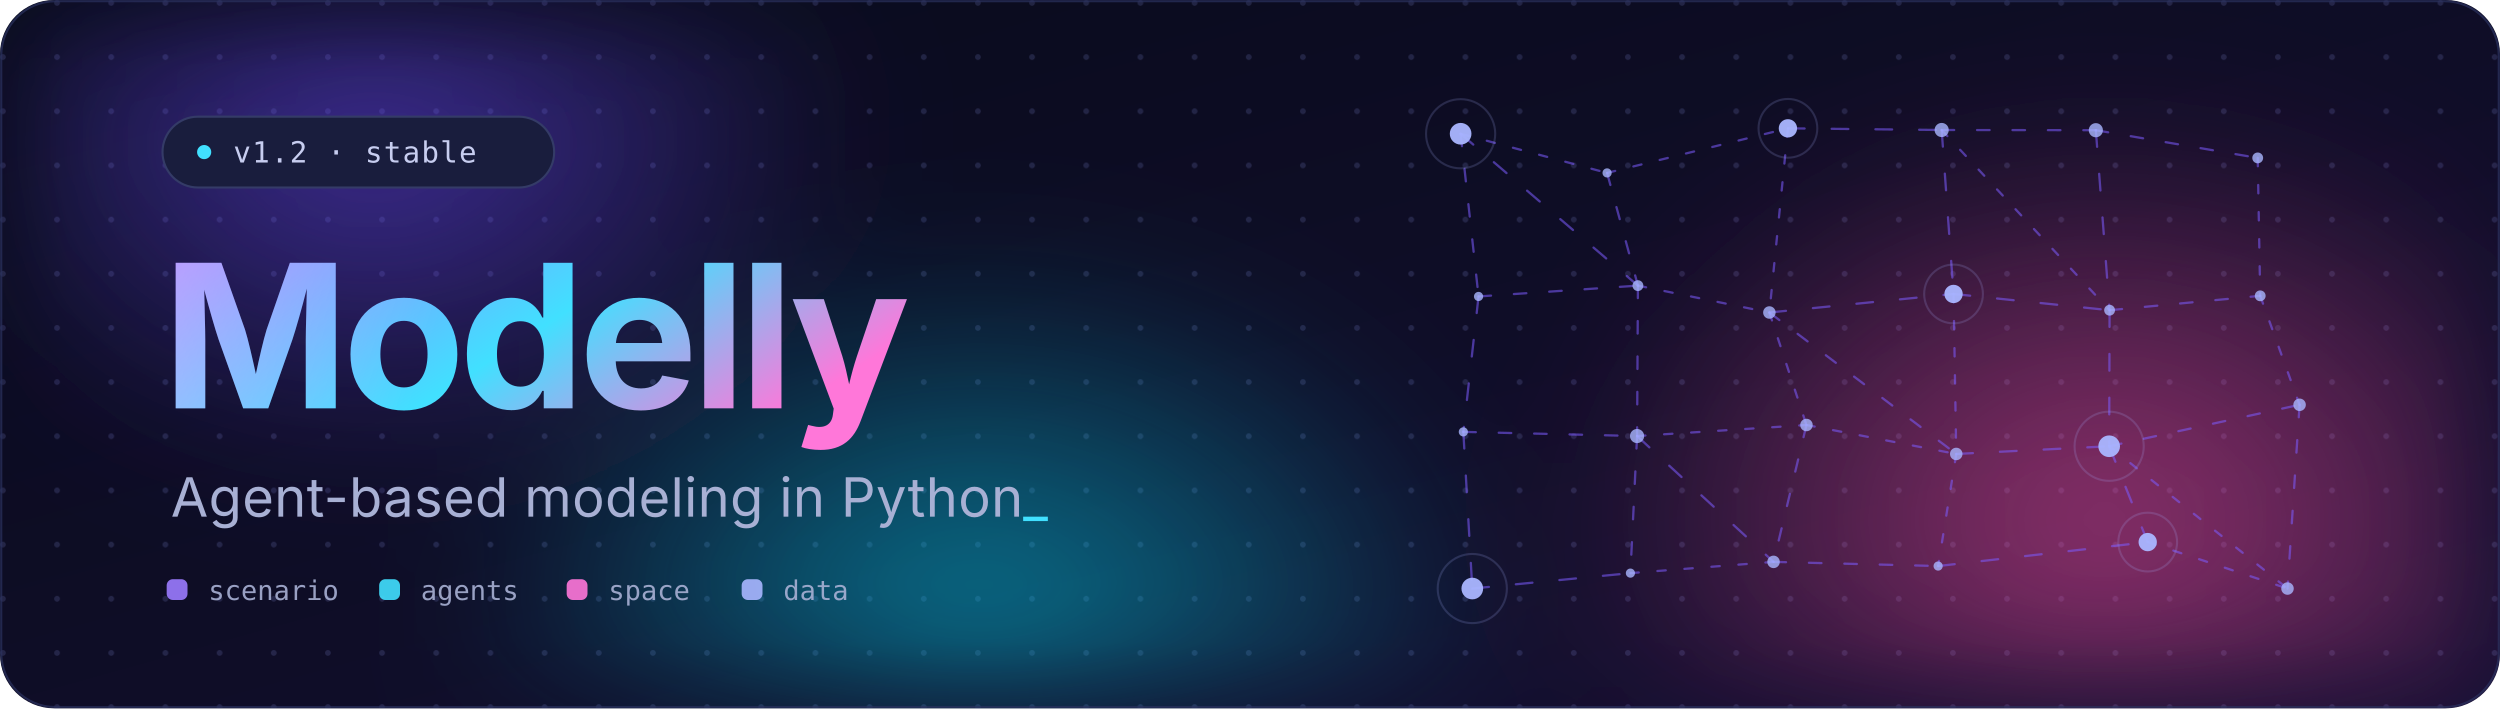
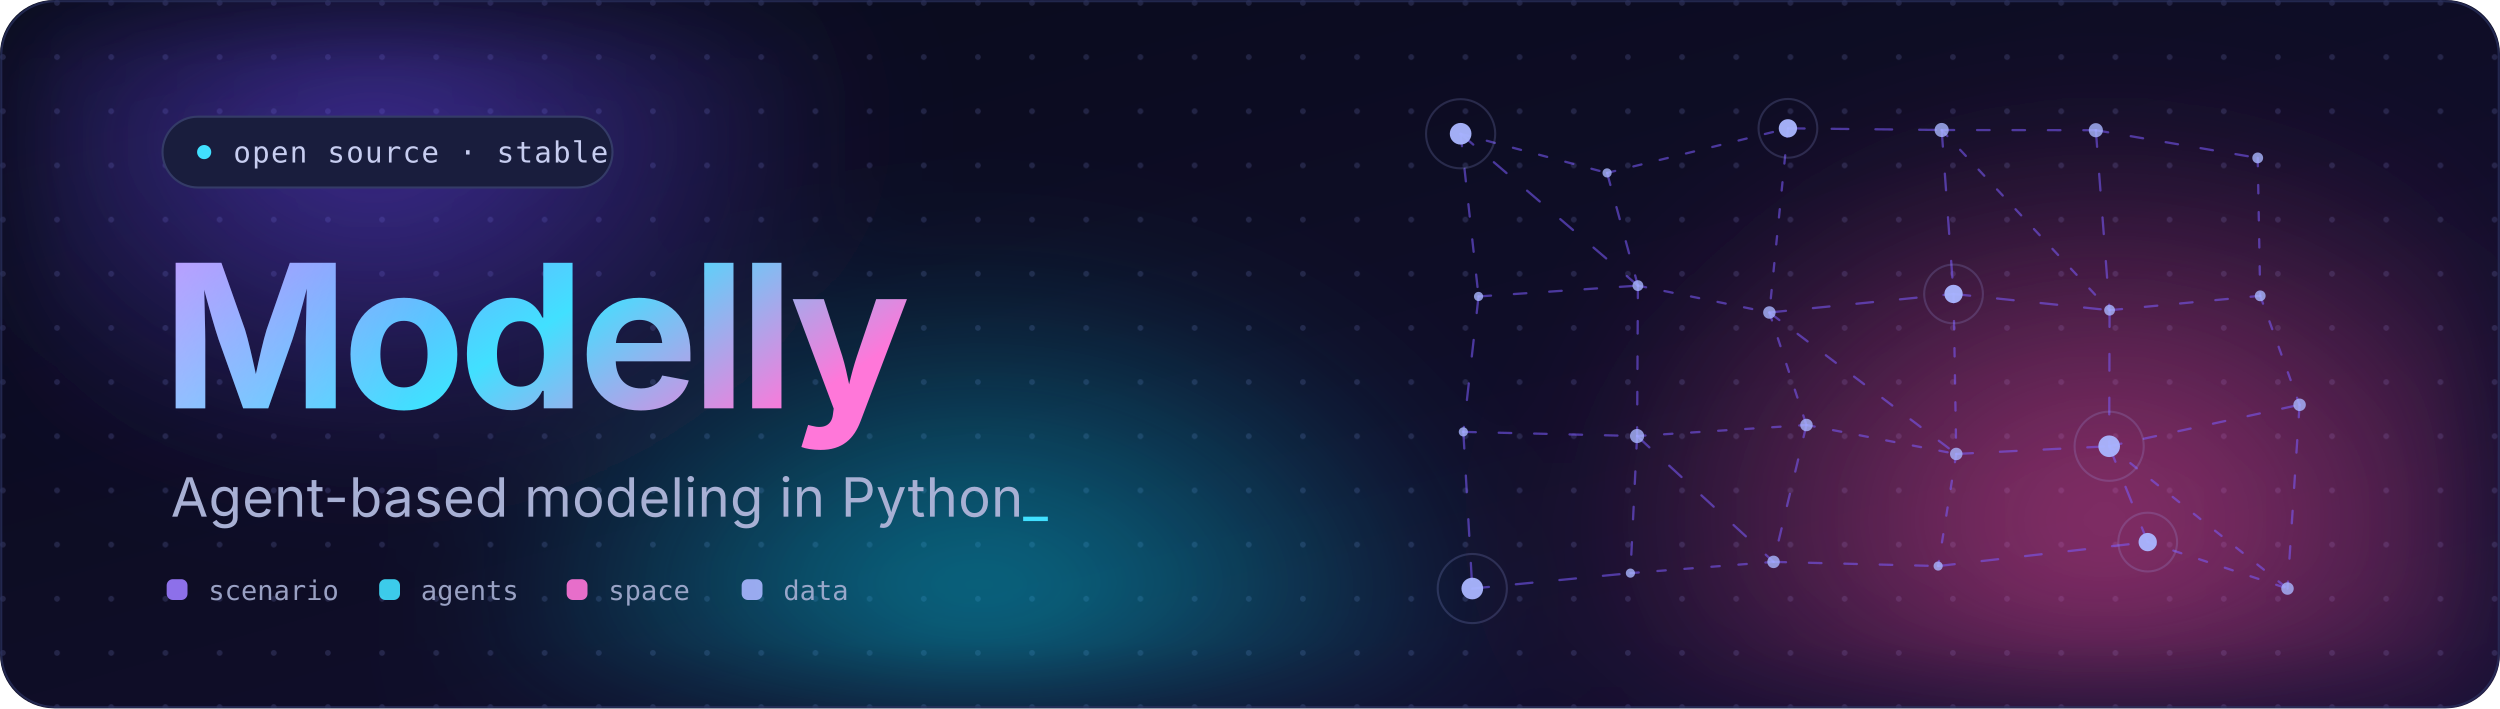
<svg xmlns="http://www.w3.org/2000/svg" viewBox="0 0 1200 340" width="1200" height="340" role="img" aria-label="Modelly — agent-based modeling in Python">
  <defs>
    <linearGradient id="bg-dark" x1="0" y1="0" x2="1" y2="1">
      <stop offset="0" stop-color="#080B1A" />
      <stop offset="1" stop-color="#150F33" />
    </linearGradient>
    <linearGradient id="word-dark" x1="0" y1="0" x2="1" y2="0.4">
      <stop offset="0" stop-color="#9B7BFF" />
      <stop offset="0.55" stop-color="#41E0FF" />
      <stop offset="1" stop-color="#FF77D9" />
    </linearGradient>
    <linearGradient id="sheen-dark" x1="0" y1="0" x2="1" y2="0">
      <stop offset="0" stop-color="#fff" stop-opacity="0" />
      <stop offset="0.5" stop-color="#fff" stop-opacity="0.55" />
      <stop offset="1" stop-color="#fff" stop-opacity="0" />
    </linearGradient>
    <radialGradient id="glow1-dark" cx="0.5" cy="0.5" r="0.5">
      <stop offset="0" stop-color="#6D4AFF" stop-opacity="0.55" />
      <stop offset="1" stop-color="#6D4AFF" stop-opacity="0" />
    </radialGradient>
    <radialGradient id="glow2-dark" cx="0.5" cy="0.5" r="0.5">
      <stop offset="0" stop-color="#00CFE8" stop-opacity="0.55" />
      <stop offset="1" stop-color="#00CFE8" stop-opacity="0" />
    </radialGradient>
    <radialGradient id="glow3-dark" cx="0.5" cy="0.5" r="0.5">
      <stop offset="0" stop-color="#FF4FA3" stop-opacity="0.55" />
      <stop offset="1" stop-color="#FF4FA3" stop-opacity="0" />
    </radialGradient>
    <pattern id="dots-dark" width="26" height="26" patternUnits="userSpaceOnUse">
      <circle cx="1.4" cy="1.4" r="1.4" fill="#9AA3FF" fill-opacity="0.16" />
    </pattern>
    <clipPath id="wordclip-dark">
      <text x="78" y="196" font-family="Inter, 'Segoe UI', 'Helvetica Neue', system-ui, -apple-system, sans-serif" font-size="96" font-weight="700" letter-spacing="-3">Modelly</text>
    </clipPath>
    <filter id="soft-dark" x="-30%" y="-30%" width="160%" height="160%">
      <feGaussianBlur stdDeviation="34" />
    </filter>
    <clipPath id="frame-dark">
      <rect width="1200" height="340" rx="26" />
    </clipPath>
    <style>
      @media (prefers-reduced-motion: reduce) { * { animation: none !important; } }
      .blob { animation: drift 18s cubic-bezier(0.45,0,0.55,1) infinite alternate; }
      @keyframes drift {
        0%   { transform: translate3d(0,0,0) scale(1); opacity: 0.85; }
        50%  { transform: translate3d(26px,-18px,0) scale(1.08); opacity: 1; }
        100% { transform: translate3d(-18px,14px,0) scale(0.96); opacity: 0.8; }
      }
      .sheen { animation: sheen 7.5s ease-in-out infinite; }
      @keyframes sheen {
        0%   { transform: translateX(-520px); opacity: 0; }
        12%  { opacity: 0.9; }
        55%  { opacity: 0.9; }
        70%, 100% { transform: translateX(1180px); opacity: 0; }
      }
      .caret { animation: blink 1.6s steps(1,end) infinite; }
      @keyframes blink { 0%,55% { opacity: 1; } 56%,100% { opacity: 0.15; } }
    </style>
  </defs>
  <g clip-path="url(#frame-dark)">
    <rect width="1200" height="340" fill="url(#bg-dark)" />
    <rect width="1200" height="340" fill="url(#dots-dark)" />
    <g filter="url(#soft-dark)">
      <ellipse class="blob" cx="180" cy="60" rx="230" ry="170" fill="url(#glow1-dark)" />
      <ellipse class="blob" cx="470" cy="300" rx="250" ry="180" fill="url(#glow2-dark)" style="animation-delay:-6s" />
      <ellipse class="blob" cx="1010" cy="250" rx="260" ry="200" fill="url(#glow3-dark)" style="animation-delay:-11s" />
    </g>
    <g>
      <line x1="701.1" y1="64.2" x2="771.4" y2="83.0" stroke="#7C5CFF" stroke-opacity="0.55" stroke-width="1.1" stroke-dasharray="4 9" stroke-linecap="round">
        <animate attributeName="stroke-dashoffset" from="0" to="-13" dur="5.0s" repeatCount="indefinite" />
      </line>
      <line x1="701.1" y1="64.2" x2="709.7" y2="142.3" stroke="#7C5CFF" stroke-opacity="0.55" stroke-width="1.1" stroke-dasharray="6 11" stroke-linecap="round">
        <animate attributeName="stroke-dashoffset" from="0" to="-17" dur="6.3s" repeatCount="indefinite" />
      </line>
      <line x1="701.1" y1="64.2" x2="786.2" y2="137.1" stroke="#7C5CFF" stroke-opacity="0.55" stroke-width="1.1" stroke-dasharray="8 13" stroke-linecap="round">
        <animate attributeName="stroke-dashoffset" from="0" to="-21" dur="7.6s" repeatCount="indefinite" />
      </line>
      <line x1="771.4" y1="83.0" x2="858.2" y2="61.6" stroke="#7C5CFF" stroke-opacity="0.55" stroke-width="1.1" stroke-dasharray="4 9" stroke-linecap="round">
        <animate attributeName="stroke-dashoffset" from="0" to="-13" dur="8.9s" repeatCount="indefinite" />
      </line>
      <line x1="771.4" y1="83.0" x2="786.2" y2="137.1" stroke="#7C5CFF" stroke-opacity="0.55" stroke-width="1.1" stroke-dasharray="6 11" stroke-linecap="round">
        <animate attributeName="stroke-dashoffset" from="0" to="-17" dur="10.2s" repeatCount="indefinite" />
      </line>
      <line x1="858.2" y1="61.6" x2="932.0" y2="62.4" stroke="#7C5CFF" stroke-opacity="0.55" stroke-width="1.1" stroke-dasharray="8 13" stroke-linecap="round">
        <animate attributeName="stroke-dashoffset" from="0" to="-21" dur="5.0s" repeatCount="indefinite" />
      </line>
      <line x1="858.2" y1="61.6" x2="849.3" y2="150.0" stroke="#7C5CFF" stroke-opacity="0.55" stroke-width="1.1" stroke-dasharray="4 9" stroke-linecap="round">
        <animate attributeName="stroke-dashoffset" from="0" to="-13" dur="6.3s" repeatCount="indefinite" />
      </line>
      <line x1="932.0" y1="62.4" x2="1006.0" y2="62.5" stroke="#7C5CFF" stroke-opacity="0.55" stroke-width="1.1" stroke-dasharray="6 11" stroke-linecap="round">
        <animate attributeName="stroke-dashoffset" from="0" to="-17" dur="7.6s" repeatCount="indefinite" />
      </line>
      <line x1="932.0" y1="62.4" x2="937.7" y2="141.1" stroke="#7C5CFF" stroke-opacity="0.55" stroke-width="1.1" stroke-dasharray="8 13" stroke-linecap="round">
        <animate attributeName="stroke-dashoffset" from="0" to="-21" dur="8.9s" repeatCount="indefinite" />
      </line>
      <line x1="932.0" y1="62.4" x2="1012.6" y2="148.9" stroke="#7C5CFF" stroke-opacity="0.55" stroke-width="1.1" stroke-dasharray="4 9" stroke-linecap="round">
        <animate attributeName="stroke-dashoffset" from="0" to="-13" dur="10.2s" repeatCount="indefinite" />
      </line>
      <line x1="1006.0" y1="62.5" x2="1083.7" y2="75.8" stroke="#7C5CFF" stroke-opacity="0.55" stroke-width="1.1" stroke-dasharray="6 11" stroke-linecap="round">
        <animate attributeName="stroke-dashoffset" from="0" to="-17" dur="5.0s" repeatCount="indefinite" />
      </line>
      <line x1="1006.0" y1="62.5" x2="1012.6" y2="148.9" stroke="#7C5CFF" stroke-opacity="0.55" stroke-width="1.1" stroke-dasharray="8 13" stroke-linecap="round">
        <animate attributeName="stroke-dashoffset" from="0" to="-21" dur="6.3s" repeatCount="indefinite" />
      </line>
      <line x1="1083.7" y1="75.8" x2="1084.9" y2="142.0" stroke="#7C5CFF" stroke-opacity="0.55" stroke-width="1.1" stroke-dasharray="4 9" stroke-linecap="round">
        <animate attributeName="stroke-dashoffset" from="0" to="-13" dur="7.6s" repeatCount="indefinite" />
      </line>
      <line x1="709.7" y1="142.3" x2="786.2" y2="137.1" stroke="#7C5CFF" stroke-opacity="0.55" stroke-width="1.1" stroke-dasharray="6 11" stroke-linecap="round">
        <animate attributeName="stroke-dashoffset" from="0" to="-17" dur="8.9s" repeatCount="indefinite" />
      </line>
      <line x1="709.7" y1="142.3" x2="702.4" y2="207.3" stroke="#7C5CFF" stroke-opacity="0.55" stroke-width="1.1" stroke-dasharray="8 13" stroke-linecap="round">
        <animate attributeName="stroke-dashoffset" from="0" to="-21" dur="10.2s" repeatCount="indefinite" />
      </line>
      <line x1="786.2" y1="137.1" x2="849.3" y2="150.0" stroke="#7C5CFF" stroke-opacity="0.55" stroke-width="1.1" stroke-dasharray="4 9" stroke-linecap="round">
        <animate attributeName="stroke-dashoffset" from="0" to="-13" dur="5.0s" repeatCount="indefinite" />
      </line>
      <line x1="786.2" y1="137.1" x2="785.8" y2="209.3" stroke="#7C5CFF" stroke-opacity="0.55" stroke-width="1.1" stroke-dasharray="6 11" stroke-linecap="round">
        <animate attributeName="stroke-dashoffset" from="0" to="-17" dur="6.3s" repeatCount="indefinite" />
      </line>
      <line x1="849.3" y1="150.0" x2="937.7" y2="141.1" stroke="#7C5CFF" stroke-opacity="0.55" stroke-width="1.1" stroke-dasharray="8 13" stroke-linecap="round">
        <animate attributeName="stroke-dashoffset" from="0" to="-21" dur="7.6s" repeatCount="indefinite" />
      </line>
      <line x1="849.3" y1="150.0" x2="867.1" y2="204.0" stroke="#7C5CFF" stroke-opacity="0.55" stroke-width="1.1" stroke-dasharray="4 9" stroke-linecap="round">
        <animate attributeName="stroke-dashoffset" from="0" to="-13" dur="8.9s" repeatCount="indefinite" />
      </line>
      <line x1="849.3" y1="150.0" x2="939.0" y2="217.9" stroke="#7C5CFF" stroke-opacity="0.55" stroke-width="1.1" stroke-dasharray="6 11" stroke-linecap="round">
        <animate attributeName="stroke-dashoffset" from="0" to="-17" dur="10.2s" repeatCount="indefinite" />
      </line>
      <line x1="937.7" y1="141.1" x2="1012.6" y2="148.9" stroke="#7C5CFF" stroke-opacity="0.55" stroke-width="1.1" stroke-dasharray="8 13" stroke-linecap="round">
        <animate attributeName="stroke-dashoffset" from="0" to="-21" dur="5.0s" repeatCount="indefinite" />
      </line>
      <line x1="937.7" y1="141.1" x2="939.0" y2="217.9" stroke="#7C5CFF" stroke-opacity="0.55" stroke-width="1.1" stroke-dasharray="4 9" stroke-linecap="round">
        <animate attributeName="stroke-dashoffset" from="0" to="-13" dur="6.3s" repeatCount="indefinite" />
      </line>
      <line x1="1012.6" y1="148.9" x2="1084.9" y2="142.0" stroke="#7C5CFF" stroke-opacity="0.55" stroke-width="1.1" stroke-dasharray="6 11" stroke-linecap="round">
        <animate attributeName="stroke-dashoffset" from="0" to="-17" dur="7.6s" repeatCount="indefinite" />
      </line>
      <line x1="1012.6" y1="148.9" x2="1012.4" y2="214.2" stroke="#7C5CFF" stroke-opacity="0.55" stroke-width="1.1" stroke-dasharray="8 13" stroke-linecap="round">
        <animate attributeName="stroke-dashoffset" from="0" to="-21" dur="8.9s" repeatCount="indefinite" />
      </line>
      <line x1="1084.9" y1="142.0" x2="1103.8" y2="194.3" stroke="#7C5CFF" stroke-opacity="0.55" stroke-width="1.1" stroke-dasharray="4 9" stroke-linecap="round">
        <animate attributeName="stroke-dashoffset" from="0" to="-13" dur="10.2s" repeatCount="indefinite" />
      </line>
      <line x1="702.4" y1="207.3" x2="785.8" y2="209.3" stroke="#7C5CFF" stroke-opacity="0.55" stroke-width="1.1" stroke-dasharray="6 11" stroke-linecap="round">
        <animate attributeName="stroke-dashoffset" from="0" to="-17" dur="5.0s" repeatCount="indefinite" />
      </line>
      <line x1="702.4" y1="207.3" x2="706.7" y2="282.5" stroke="#7C5CFF" stroke-opacity="0.55" stroke-width="1.1" stroke-dasharray="8 13" stroke-linecap="round">
        <animate attributeName="stroke-dashoffset" from="0" to="-21" dur="6.3s" repeatCount="indefinite" />
      </line>
      <line x1="785.8" y1="209.3" x2="867.1" y2="204.0" stroke="#7C5CFF" stroke-opacity="0.55" stroke-width="1.1" stroke-dasharray="4 9" stroke-linecap="round">
        <animate attributeName="stroke-dashoffset" from="0" to="-13" dur="7.6s" repeatCount="indefinite" />
      </line>
      <line x1="785.8" y1="209.3" x2="782.6" y2="275.1" stroke="#7C5CFF" stroke-opacity="0.55" stroke-width="1.1" stroke-dasharray="6 11" stroke-linecap="round">
        <animate attributeName="stroke-dashoffset" from="0" to="-17" dur="8.9s" repeatCount="indefinite" />
      </line>
      <line x1="785.8" y1="209.3" x2="851.3" y2="269.7" stroke="#7C5CFF" stroke-opacity="0.55" stroke-width="1.1" stroke-dasharray="8 13" stroke-linecap="round">
        <animate attributeName="stroke-dashoffset" from="0" to="-21" dur="10.2s" repeatCount="indefinite" />
      </line>
      <line x1="867.1" y1="204.0" x2="939.0" y2="217.9" stroke="#7C5CFF" stroke-opacity="0.55" stroke-width="1.1" stroke-dasharray="4 9" stroke-linecap="round">
        <animate attributeName="stroke-dashoffset" from="0" to="-13" dur="5.0s" repeatCount="indefinite" />
      </line>
      <line x1="867.1" y1="204.0" x2="851.3" y2="269.7" stroke="#7C5CFF" stroke-opacity="0.55" stroke-width="1.1" stroke-dasharray="6 11" stroke-linecap="round">
        <animate attributeName="stroke-dashoffset" from="0" to="-17" dur="6.3s" repeatCount="indefinite" />
      </line>
      <line x1="939.0" y1="217.9" x2="1012.4" y2="214.2" stroke="#7C5CFF" stroke-opacity="0.55" stroke-width="1.1" stroke-dasharray="8 13" stroke-linecap="round">
        <animate attributeName="stroke-dashoffset" from="0" to="-21" dur="7.6s" repeatCount="indefinite" />
      </line>
      <line x1="939.0" y1="217.9" x2="930.3" y2="271.7" stroke="#7C5CFF" stroke-opacity="0.55" stroke-width="1.1" stroke-dasharray="4 9" stroke-linecap="round">
        <animate attributeName="stroke-dashoffset" from="0" to="-13" dur="8.9s" repeatCount="indefinite" />
      </line>
      <line x1="1012.4" y1="214.2" x2="1103.8" y2="194.3" stroke="#7C5CFF" stroke-opacity="0.55" stroke-width="1.1" stroke-dasharray="6 11" stroke-linecap="round">
        <animate attributeName="stroke-dashoffset" from="0" to="-17" dur="10.2s" repeatCount="indefinite" />
      </line>
      <line x1="1012.4" y1="214.2" x2="1030.9" y2="260.2" stroke="#7C5CFF" stroke-opacity="0.55" stroke-width="1.1" stroke-dasharray="8 13" stroke-linecap="round">
        <animate attributeName="stroke-dashoffset" from="0" to="-21" dur="5.0s" repeatCount="indefinite" />
      </line>
      <line x1="1012.4" y1="214.2" x2="1098.0" y2="282.5" stroke="#7C5CFF" stroke-opacity="0.55" stroke-width="1.1" stroke-dasharray="4 9" stroke-linecap="round">
        <animate attributeName="stroke-dashoffset" from="0" to="-13" dur="6.3s" repeatCount="indefinite" />
      </line>
      <line x1="1103.8" y1="194.3" x2="1098.0" y2="282.5" stroke="#7C5CFF" stroke-opacity="0.55" stroke-width="1.1" stroke-dasharray="6 11" stroke-linecap="round">
        <animate attributeName="stroke-dashoffset" from="0" to="-17" dur="7.6s" repeatCount="indefinite" />
      </line>
      <line x1="706.7" y1="282.5" x2="782.6" y2="275.1" stroke="#7C5CFF" stroke-opacity="0.55" stroke-width="1.1" stroke-dasharray="8 13" stroke-linecap="round">
        <animate attributeName="stroke-dashoffset" from="0" to="-21" dur="8.9s" repeatCount="indefinite" />
      </line>
      <line x1="782.6" y1="275.1" x2="851.3" y2="269.7" stroke="#7C5CFF" stroke-opacity="0.55" stroke-width="1.1" stroke-dasharray="4 9" stroke-linecap="round">
        <animate attributeName="stroke-dashoffset" from="0" to="-13" dur="10.2s" repeatCount="indefinite" />
      </line>
      <line x1="851.3" y1="269.7" x2="930.3" y2="271.7" stroke="#7C5CFF" stroke-opacity="0.55" stroke-width="1.1" stroke-dasharray="6 11" stroke-linecap="round">
        <animate attributeName="stroke-dashoffset" from="0" to="-17" dur="5.0s" repeatCount="indefinite" />
      </line>
      <line x1="930.3" y1="271.7" x2="1030.9" y2="260.2" stroke="#7C5CFF" stroke-opacity="0.55" stroke-width="1.1" stroke-dasharray="8 13" stroke-linecap="round">
        <animate attributeName="stroke-dashoffset" from="0" to="-21" dur="6.3s" repeatCount="indefinite" />
      </line>
      <line x1="1030.9" y1="260.2" x2="1098.0" y2="282.5" stroke="#7C5CFF" stroke-opacity="0.55" stroke-width="1.1" stroke-dasharray="4 9" stroke-linecap="round">
        <animate attributeName="stroke-dashoffset" from="0" to="-13" dur="7.6s" repeatCount="indefinite" />
      </line>
      <g>
        <circle cx="701.1" cy="64.2" r="5.2" fill="#A9B6FF" opacity="0.95">
          <animateTransform attributeName="transform" type="translate" values="0 0; -0.5 0.6; 0 0" dur="10.1s" begin="-1.4s" repeatCount="indefinite" calcMode="spline" keySplines="0.45 0 0.55 1;0.45 0 0.55 1" />
        </circle>
        <circle cx="701.1" cy="64.2" r="16.6" fill="none" stroke="#A9B6FF" stroke-opacity="0.18" stroke-width="1">
          <animate attributeName="r" values="10.4;18.7;10.4" dur="11.1s" begin="-1.4s" repeatCount="indefinite" />
          <animate attributeName="stroke-opacity" values="0.22;0.04;0.22" dur="11.1s" begin="-1.4s" repeatCount="indefinite" />
        </circle>
      </g>
      <g>
        <circle cx="771.4" cy="83.0" r="2.2" fill="#A9B6FF" opacity="0.8">
          <animateTransform attributeName="transform" type="translate" values="0 0; 0.1 0.9; 0 0" dur="6.4s" begin="-1.5s" repeatCount="indefinite" calcMode="spline" keySplines="0.45 0 0.55 1;0.45 0 0.55 1" />
        </circle>
      </g>
      <g>
        <circle cx="858.2" cy="61.6" r="4.4" fill="#A9B6FF" opacity="0.95">
          <animateTransform attributeName="transform" type="translate" values="0 0; 1.3 2.9; 0 0" dur="6.0s" begin="-0.9s" repeatCount="indefinite" calcMode="spline" keySplines="0.45 0 0.55 1;0.45 0 0.55 1" />
        </circle>
        <circle cx="858.2" cy="61.6" r="14.1" fill="none" stroke="#A9B6FF" stroke-opacity="0.18" stroke-width="1">
          <animate attributeName="r" values="8.8;15.8;8.8" dur="7.0s" begin="-0.9s" repeatCount="indefinite" />
          <animate attributeName="stroke-opacity" values="0.22;0.04;0.22" dur="7.0s" begin="-0.9s" repeatCount="indefinite" />
        </circle>
      </g>
      <g>
        <circle cx="932.0" cy="62.4" r="3.4" fill="#A9B6FF" opacity="0.8">
          <animateTransform attributeName="transform" type="translate" values="0 0; -4.1 3.1; 0 0" dur="9.0s" begin="-0.1s" repeatCount="indefinite" calcMode="spline" keySplines="0.45 0 0.55 1;0.45 0 0.55 1" />
        </circle>
      </g>
      <g>
        <circle cx="1006.0" cy="62.5" r="3.4" fill="#A9B6FF" opacity="0.8">
          <animateTransform attributeName="transform" type="translate" values="0 0; 4.8 4.6; 0 0" dur="8.8s" begin="-1.8s" repeatCount="indefinite" calcMode="spline" keySplines="0.45 0 0.55 1;0.45 0 0.55 1" />
        </circle>
      </g>
      <g>
        <circle cx="1083.7" cy="75.8" r="2.6" fill="#A9B6FF" opacity="0.8">
          <animateTransform attributeName="transform" type="translate" values="0 0; -3.4 -4.8; 0 0" dur="8.1s" begin="-0.2s" repeatCount="indefinite" calcMode="spline" keySplines="0.45 0 0.55 1;0.45 0 0.55 1" />
        </circle>
      </g>
      <g>
        <circle cx="709.7" cy="142.3" r="2.2" fill="#A9B6FF" opacity="0.8">
          <animateTransform attributeName="transform" type="translate" values="0 0; -3.1 -2.6; 0 0" dur="5.7s" begin="-1.4s" repeatCount="indefinite" calcMode="spline" keySplines="0.45 0 0.55 1;0.45 0 0.55 1" />
        </circle>
      </g>
      <g>
        <circle cx="786.2" cy="137.1" r="2.6" fill="#A9B6FF" opacity="0.8">
          <animateTransform attributeName="transform" type="translate" values="0 0; -0.6 3.4; 0 0" dur="8.1s" begin="-1.9s" repeatCount="indefinite" calcMode="spline" keySplines="0.45 0 0.55 1;0.45 0 0.55 1" />
        </circle>
      </g>
      <g>
        <circle cx="849.3" cy="150.0" r="3.0" fill="#A9B6FF" opacity="0.8">
          <animateTransform attributeName="transform" type="translate" values="0 0; -0.0 1.6; 0 0" dur="7.8s" begin="-0.8s" repeatCount="indefinite" calcMode="spline" keySplines="0.45 0 0.55 1;0.45 0 0.55 1" />
        </circle>
      </g>
      <g>
        <circle cx="937.7" cy="141.1" r="4.4" fill="#A9B6FF" opacity="0.95">
          <animateTransform attributeName="transform" type="translate" values="0 0; 5.0 5.0; 0 0" dur="9.7s" begin="-2.1s" repeatCount="indefinite" calcMode="spline" keySplines="0.45 0 0.55 1;0.45 0 0.55 1" />
        </circle>
        <circle cx="937.7" cy="141.1" r="14.1" fill="none" stroke="#A9B6FF" stroke-opacity="0.18" stroke-width="1">
          <animate attributeName="r" values="8.8;15.8;8.8" dur="10.7s" begin="-2.1s" repeatCount="indefinite" />
          <animate attributeName="stroke-opacity" values="0.22;0.04;0.22" dur="10.7s" begin="-2.1s" repeatCount="indefinite" />
        </circle>
      </g>
      <g>
        <circle cx="1012.6" cy="148.9" r="2.6" fill="#A9B6FF" opacity="0.8">
          <animateTransform attributeName="transform" type="translate" values="0 0; -1.8 -2.7; 0 0" dur="6.9s" begin="-0.2s" repeatCount="indefinite" calcMode="spline" keySplines="0.45 0 0.55 1;0.45 0 0.55 1" />
        </circle>
      </g>
      <g>
        <circle cx="1084.9" cy="142.0" r="2.6" fill="#A9B6FF" opacity="0.8">
          <animateTransform attributeName="transform" type="translate" values="0 0; 2.7 -1.0; 0 0" dur="9.7s" begin="-1.2s" repeatCount="indefinite" calcMode="spline" keySplines="0.45 0 0.55 1;0.45 0 0.55 1" />
        </circle>
      </g>
      <g>
        <circle cx="702.4" cy="207.3" r="2.2" fill="#A9B6FF" opacity="0.8">
          <animateTransform attributeName="transform" type="translate" values="0 0; 4.6 3.5; 0 0" dur="5.5s" begin="-0.6s" repeatCount="indefinite" calcMode="spline" keySplines="0.45 0 0.55 1;0.45 0 0.55 1" />
        </circle>
      </g>
      <g>
        <circle cx="785.8" cy="209.3" r="3.4" fill="#A9B6FF" opacity="0.8">
          <animateTransform attributeName="transform" type="translate" values="0 0; 4.1 -0.3; 0 0" dur="10.4s" begin="-1.2s" repeatCount="indefinite" calcMode="spline" keySplines="0.45 0 0.55 1;0.45 0 0.55 1" />
        </circle>
      </g>
      <g>
        <circle cx="867.1" cy="204.0" r="3.0" fill="#A9B6FF" opacity="0.8">
          <animateTransform attributeName="transform" type="translate" values="0 0; -4.3 1.3; 0 0" dur="9.4s" begin="-0.8s" repeatCount="indefinite" calcMode="spline" keySplines="0.45 0 0.55 1;0.45 0 0.55 1" />
        </circle>
      </g>
      <g>
        <circle cx="939.0" cy="217.9" r="3.0" fill="#A9B6FF" opacity="0.8">
          <animateTransform attributeName="transform" type="translate" values="0 0; -4.1 -1.7; 0 0" dur="10.3s" begin="-2.3s" repeatCount="indefinite" calcMode="spline" keySplines="0.45 0 0.55 1;0.45 0 0.55 1" />
        </circle>
      </g>
      <g>
        <circle cx="1012.4" cy="214.2" r="5.2" fill="#A9B6FF" opacity="0.95">
          <animateTransform attributeName="transform" type="translate" values="0 0; -3.8 -2.5; 0 0" dur="6.0s" begin="-0.2s" repeatCount="indefinite" calcMode="spline" keySplines="0.45 0 0.55 1;0.45 0 0.55 1" />
        </circle>
        <circle cx="1012.4" cy="214.2" r="16.6" fill="none" stroke="#A9B6FF" stroke-opacity="0.18" stroke-width="1">
          <animate attributeName="r" values="10.4;18.7;10.4" dur="7.0s" begin="-0.2s" repeatCount="indefinite" />
          <animate attributeName="stroke-opacity" values="0.22;0.04;0.22" dur="7.0s" begin="-0.2s" repeatCount="indefinite" />
        </circle>
      </g>
      <g>
        <circle cx="1103.8" cy="194.3" r="3.0" fill="#A9B6FF" opacity="0.8">
          <animateTransform attributeName="transform" type="translate" values="0 0; 3.0 -3.2; 0 0" dur="8.3s" begin="-1.3s" repeatCount="indefinite" calcMode="spline" keySplines="0.45 0 0.55 1;0.45 0 0.55 1" />
        </circle>
      </g>
      <g>
        <circle cx="706.7" cy="282.5" r="5.2" fill="#A9B6FF" opacity="0.95">
          <animateTransform attributeName="transform" type="translate" values="0 0; -3.1 2.3; 0 0" dur="6.2s" begin="-1.9s" repeatCount="indefinite" calcMode="spline" keySplines="0.45 0 0.55 1;0.45 0 0.55 1" />
        </circle>
        <circle cx="706.7" cy="282.5" r="16.6" fill="none" stroke="#A9B6FF" stroke-opacity="0.18" stroke-width="1">
          <animate attributeName="r" values="10.4;18.7;10.4" dur="7.2s" begin="-1.9s" repeatCount="indefinite" />
          <animate attributeName="stroke-opacity" values="0.22;0.04;0.22" dur="7.2s" begin="-1.9s" repeatCount="indefinite" />
        </circle>
      </g>
      <g>
        <circle cx="782.6" cy="275.1" r="2.2" fill="#A9B6FF" opacity="0.8">
          <animateTransform attributeName="transform" type="translate" values="0 0; -3.8 -0.8; 0 0" dur="6.6s" begin="-0.8s" repeatCount="indefinite" calcMode="spline" keySplines="0.45 0 0.55 1;0.45 0 0.55 1" />
        </circle>
      </g>
      <g>
        <circle cx="851.3" cy="269.7" r="3.0" fill="#A9B6FF" opacity="0.8">
          <animateTransform attributeName="transform" type="translate" values="0 0; 4.7 3.0; 0 0" dur="7.0s" begin="-2.7s" repeatCount="indefinite" calcMode="spline" keySplines="0.45 0 0.55 1;0.45 0 0.55 1" />
        </circle>
      </g>
      <g>
        <circle cx="930.3" cy="271.7" r="2.2" fill="#A9B6FF" opacity="0.8">
          <animateTransform attributeName="transform" type="translate" values="0 0; -2.9 -1.1; 0 0" dur="9.8s" begin="-1.9s" repeatCount="indefinite" calcMode="spline" keySplines="0.45 0 0.55 1;0.45 0 0.55 1" />
        </circle>
      </g>
      <g>
        <circle cx="1030.9" cy="260.2" r="4.4" fill="#A9B6FF" opacity="0.95">
          <animateTransform attributeName="transform" type="translate" values="0 0; -4.0 4.9; 0 0" dur="6.6s" begin="-0.8s" repeatCount="indefinite" calcMode="spline" keySplines="0.45 0 0.55 1;0.45 0 0.55 1" />
        </circle>
        <circle cx="1030.9" cy="260.2" r="14.1" fill="none" stroke="#A9B6FF" stroke-opacity="0.18" stroke-width="1">
          <animate attributeName="r" values="8.8;15.8;8.8" dur="7.6s" begin="-0.8s" repeatCount="indefinite" />
          <animate attributeName="stroke-opacity" values="0.22;0.04;0.22" dur="7.6s" begin="-0.8s" repeatCount="indefinite" />
        </circle>
      </g>
      <g>
        <circle cx="1098.0" cy="282.5" r="3.0" fill="#A9B6FF" opacity="0.8">
          <animateTransform attributeName="transform" type="translate" values="0 0; 2.7 -1.7; 0 0" dur="7.0s" begin="-0.2s" repeatCount="indefinite" calcMode="spline" keySplines="0.45 0 0.55 1;0.45 0 0.55 1" />
        </circle>
      </g>
      <path id="pp-dark-0-5" d="M701.1 64.2 L1083.7 75.8" fill="none" stroke="none" />
      <circle r="2.6" fill="#41E0FF" opacity="0">
        <animateMotion dur="4.7s" repeatCount="indefinite">
          <mpath href="#pp-dark-0-5" />
        </animateMotion>
      </circle>
      <path id="pp-dark-5-23" d="M1083.7 75.8 L1098.0 282.5" fill="none" stroke="none" />
      <circle r="2.6" fill="#41E0FF" opacity="0">
        <animateMotion dur="6.0s" repeatCount="indefinite">
          <mpath href="#pp-dark-5-23" />
        </animateMotion>
      </circle>
      <path id="pp-dark-12-17" d="M702.4 207.3 L1103.8 194.3" fill="none" stroke="none" />
      <circle r="2.6" fill="#41E0FF" opacity="0">
        <animateMotion dur="5.1s" repeatCount="indefinite">
          <mpath href="#pp-dark-12-17" />
        </animateMotion>
      </circle>
    </g>
    <g>
-       <rect x="78" y="56" width="188" height="34" rx="17" fill="#191D3D" stroke="#343B67" stroke-width="1" />
+       <rect x="78" y="56" width="216" height="34" rx="17" fill="#191D3D" stroke="#343B67" stroke-width="1" />
      <circle cx="98" cy="73" r="3.4" fill="#41E0FF">
        <animate attributeName="opacity" values="1;0.25;1" dur="2.4s" repeatCount="indefinite" />
      </circle>
-       <text x="112" y="78" font-family="'JetBrains Mono', 'SF Mono', ui-monospace, Menlo, monospace" font-size="14" fill="#C7CDF0" letter-spacing="0.6">v1.2 · stable</text>
+       <text x="112" y="78" font-family="'JetBrains Mono', 'SF Mono', ui-monospace, Menlo, monospace" font-size="14" fill="#C7CDF0" letter-spacing="0.6">open source · stable</text>
    </g>
    <text x="78" y="196" font-family="Inter, 'Segoe UI', 'Helvetica Neue', system-ui, -apple-system, sans-serif" font-size="96" font-weight="700" letter-spacing="-3" fill="url(#word-dark)">Modelly</text>
    <g clip-path="url(#wordclip-dark)">
      <rect class="sheen" x="0" y="100" width="260" height="120" fill="url(#sheen-dark)" fill-opacity="0.5" transform="skewX(-18)" />
    </g>
    <text x="82" y="248" font-family="Inter, 'Segoe UI', 'Helvetica Neue', system-ui, -apple-system, sans-serif" font-size="26" font-weight="400" fill="#A8B0D4" letter-spacing="0.2">Agent-based modeling in Python<tspan class="caret" fill="#41E0FF">_</tspan>
    </text>
    <g opacity="0.9">
      <rect x="80" y="278" width="10" height="10" rx="3" fill="#9B7BFF" />
      <text x="100" y="288" font-family="'JetBrains Mono', 'SF Mono', ui-monospace, Menlo, monospace" font-size="13" fill="#A8B0D4">scenario</text>
      <rect x="182" y="278" width="10" height="10" rx="3" fill="#41E0FF" />
      <text x="202" y="288" font-family="'JetBrains Mono', 'SF Mono', ui-monospace, Menlo, monospace" font-size="13" fill="#A8B0D4">agents</text>
      <rect x="272" y="278" width="10" height="10" rx="3" fill="#FF77D9" />
      <text x="292" y="288" font-family="'JetBrains Mono', 'SF Mono', ui-monospace, Menlo, monospace" font-size="13" fill="#A8B0D4">space</text>
      <rect x="356" y="278" width="10" height="10" rx="3" fill="#A9B6FF" />
      <text x="376" y="288" font-family="'JetBrains Mono', 'SF Mono', ui-monospace, Menlo, monospace" font-size="13" fill="#A8B0D4">data</text>
    </g>
  </g>
  <rect x="0.6" y="0.6" width="1198.8" height="338.8" rx="26" fill="none" stroke="#2B3260" stroke-opacity="0.7" />
</svg>
